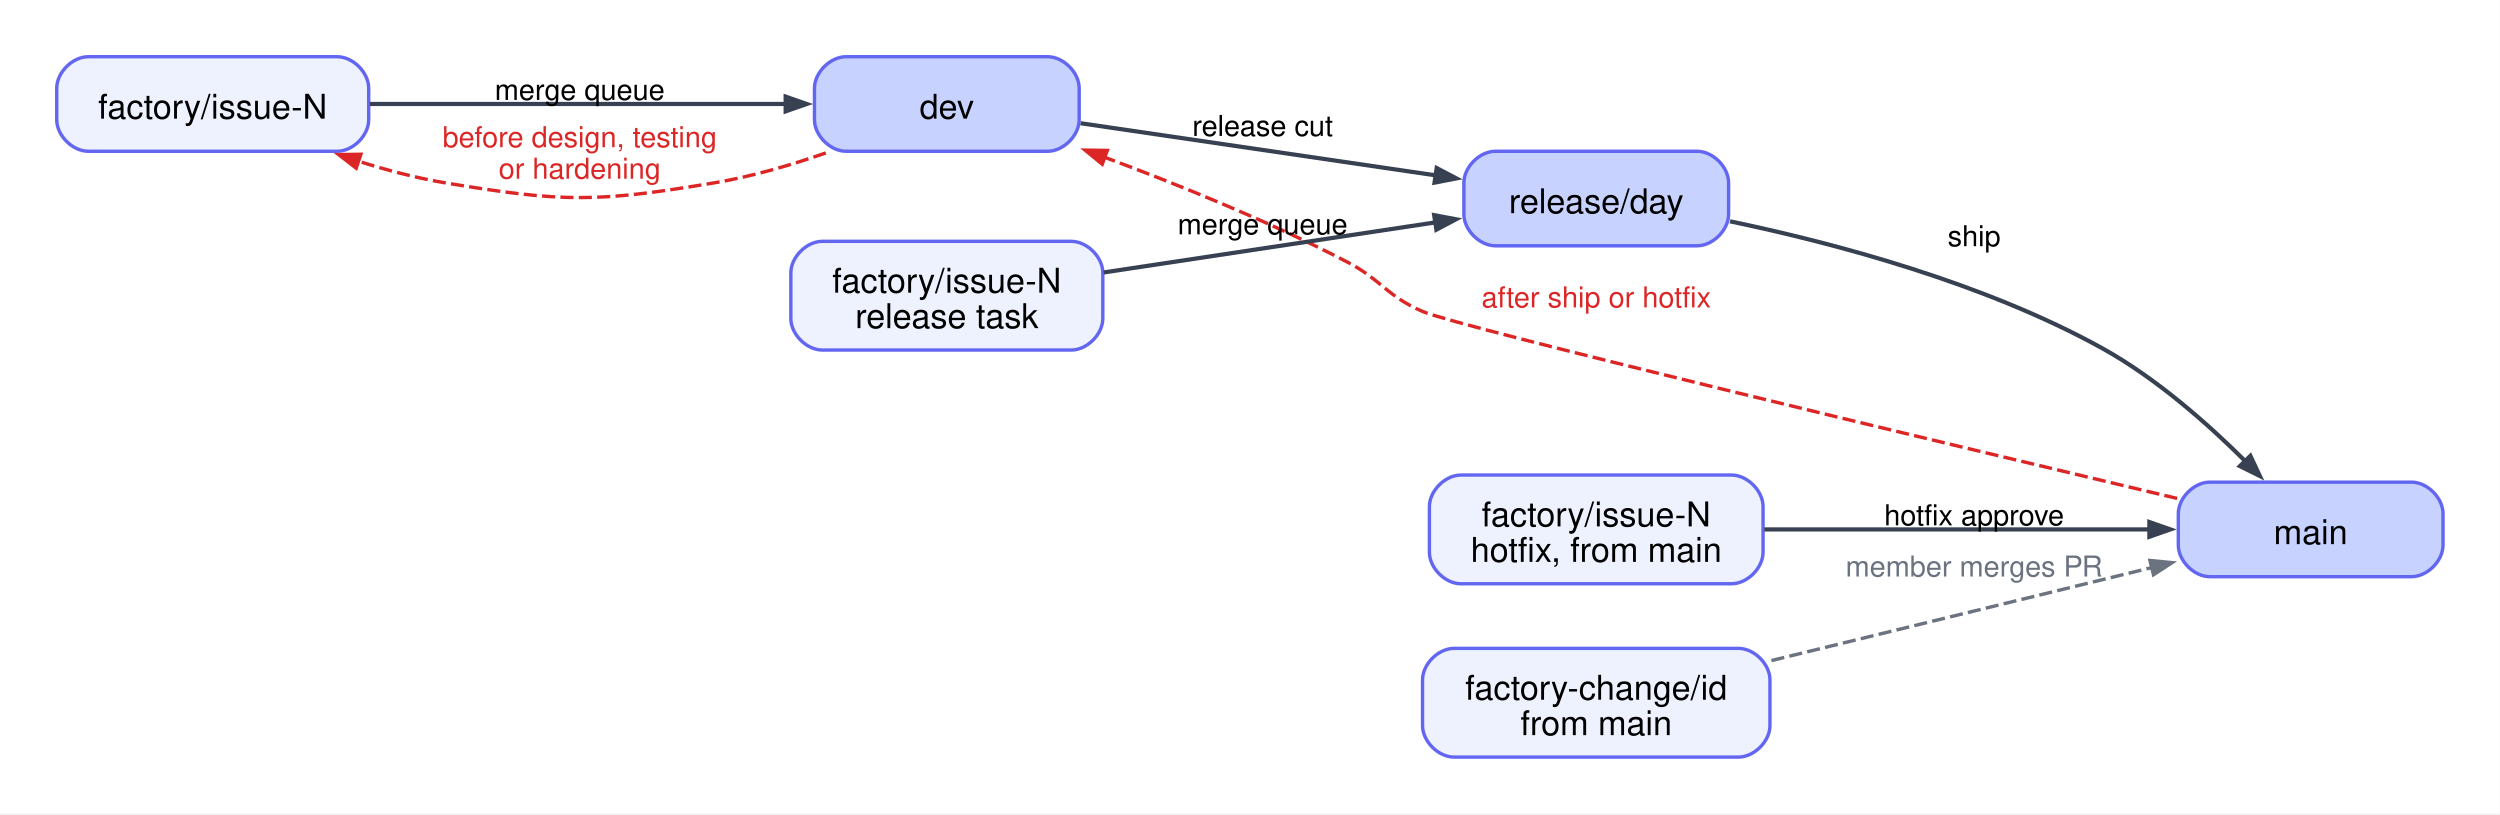
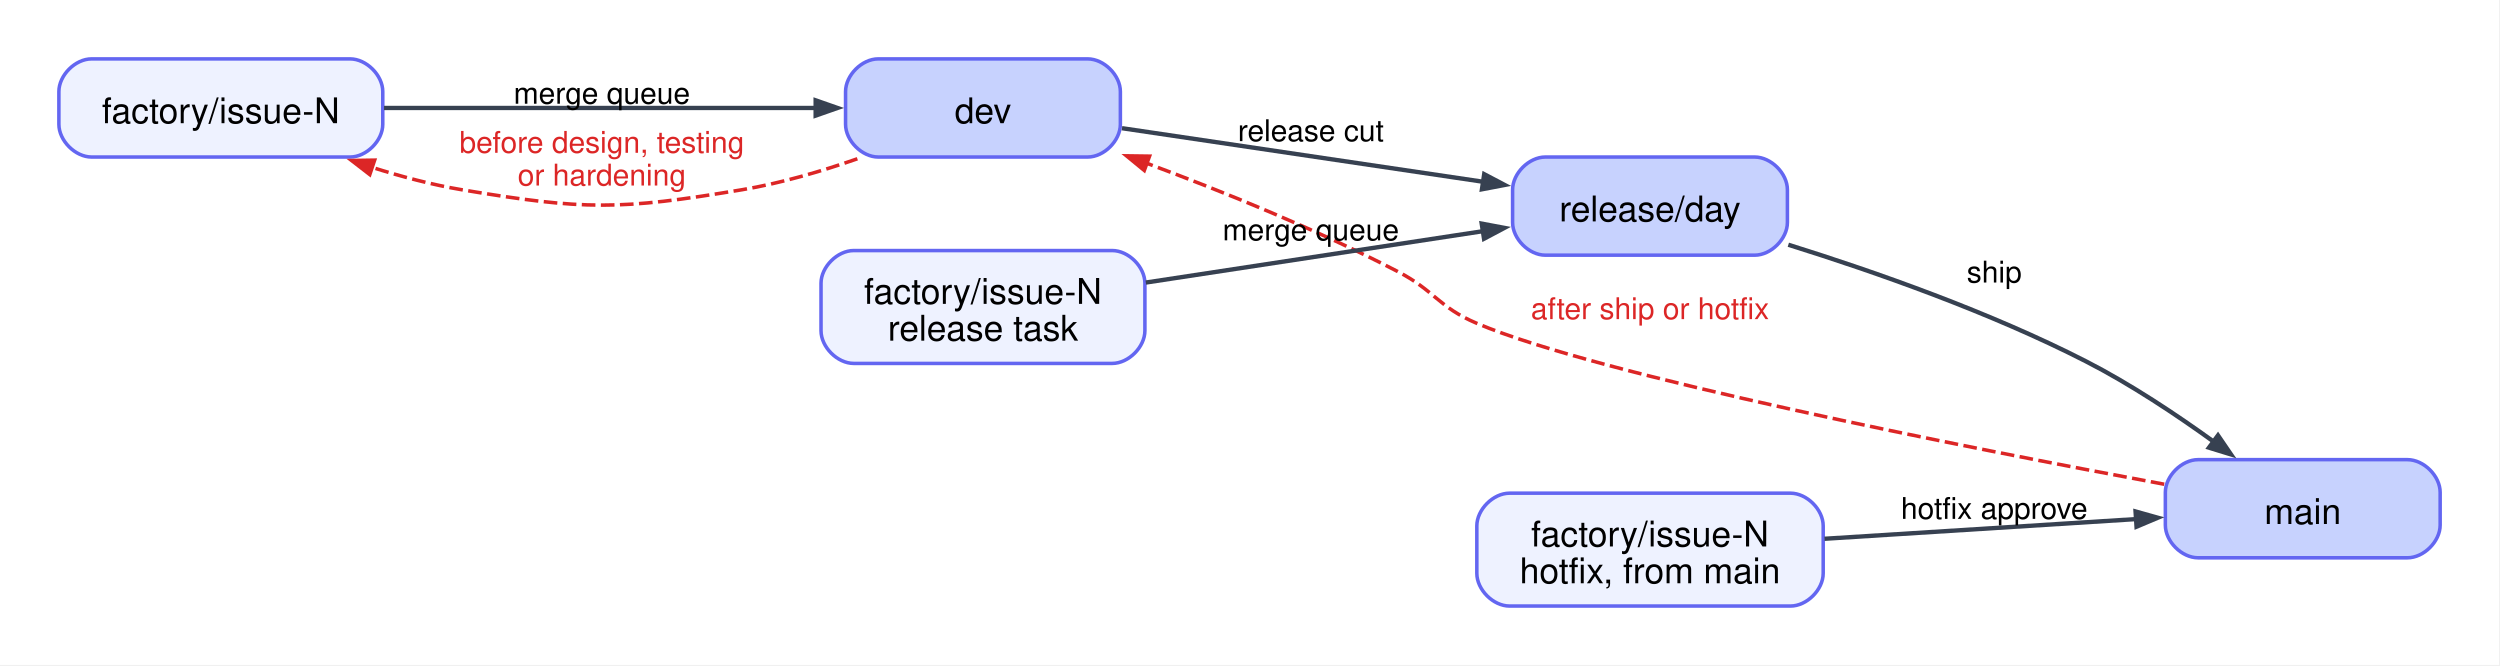
- <svg xmlns="http://www.w3.org/2000/svg" width="952pt" height="310pt" viewBox="0.00 0.00 952.00 310.00">
-   <g id="graph0" class="graph" transform="scale(1 1) rotate(0) translate(21.6 288.3)">
-     <polygon fill="white" stroke="none" points="-21.6,21.6 -21.6,-288.3 930.3,-288.3 930.3,21.6 -21.6,21.6" />
+ <svg xmlns="http://www.w3.org/2000/svg" width="917pt" height="244pt" viewBox="0.00 0.00 917.00 244.00">
+   <g id="graph0" class="graph" transform="scale(1 1) rotate(0) translate(21.6 222.3)">
+     <polygon fill="white" stroke="none" points="-21.6,21.6 -21.6,-222.3 895.05,-222.3 895.05,21.6 -21.6,21.6" />
    <g id="node1" class="node">
-       <path fill="#eef2ff" stroke="#6366f1" stroke-width="1.3" d="M106.8,-266.7C106.8,-266.7 12,-266.7 12,-266.7 6,-266.7 0,-260.7 0,-254.7 0,-254.7 0,-242.7 0,-242.7 0,-236.7 6,-230.7 12,-230.7 12,-230.7 106.8,-230.7 106.8,-230.7 112.8,-230.7 118.8,-236.7 118.8,-242.7 118.8,-242.7 118.8,-254.7 118.8,-254.7 118.8,-260.7 112.8,-266.7 106.8,-266.7" />
-       <text xml:space="preserve" text-anchor="middle" x="59.4" y="-243.1" font-family="Helvetica,sans-Serif" font-size="13.00">factory/issue-N</text>
+       <path fill="#eef2ff" stroke="#6366f1" stroke-width="1.3" d="M106.8,-200.7C106.8,-200.7 12,-200.7 12,-200.7 6,-200.7 0,-194.7 0,-188.7 0,-188.7 0,-176.7 0,-176.7 0,-170.7 6,-164.7 12,-164.7 12,-164.7 106.8,-164.7 106.8,-164.7 112.8,-164.7 118.8,-170.7 118.8,-176.7 118.8,-176.7 118.8,-188.7 118.8,-188.7 118.8,-194.7 112.8,-200.7 106.8,-200.7" />
+       <text xml:space="preserve" text-anchor="middle" x="59.4" y="-177.1" font-family="Helvetica,sans-Serif" font-size="13.00">factory/issue-N</text>
    </g>
    <g id="node2" class="node">
-       <path fill="#c7d2fe" stroke="#6366f1" stroke-width="1.3" d="M377.35,-266.7C377.35,-266.7 300.55,-266.7 300.55,-266.7 294.55,-266.7 288.55,-260.7 288.55,-254.7 288.55,-254.7 288.55,-242.7 288.55,-242.7 288.55,-236.7 294.55,-230.7 300.55,-230.7 300.55,-230.7 377.35,-230.7 377.35,-230.7 383.35,-230.7 389.35,-236.7 389.35,-242.7 389.35,-242.7 389.35,-254.7 389.35,-254.7 389.35,-260.7 383.35,-266.7 377.35,-266.7" />
-       <text xml:space="preserve" text-anchor="middle" x="338.95" y="-243.1" font-family="Helvetica,sans-Serif" font-size="13.00">dev</text>
+       <path fill="#c7d2fe" stroke="#6366f1" stroke-width="1.3" d="M377.35,-200.7C377.35,-200.7 300.55,-200.7 300.55,-200.7 294.55,-200.7 288.55,-194.7 288.55,-188.7 288.55,-188.7 288.55,-176.7 288.55,-176.7 288.55,-170.7 294.55,-164.7 300.55,-164.7 300.55,-164.7 377.35,-164.7 377.35,-164.7 383.35,-164.7 389.35,-170.7 389.35,-176.7 389.35,-176.7 389.35,-188.7 389.35,-188.7 389.35,-194.7 383.35,-200.7 377.35,-200.7" />
+       <text xml:space="preserve" text-anchor="middle" x="338.95" y="-177.1" font-family="Helvetica,sans-Serif" font-size="13.00">dev</text>
    </g>
    <g id="edge1" class="edge">
-       <path fill="none" stroke="#374151" stroke-width="1.6" d="M119.26,-248.7C165.86,-248.7 230.7,-248.7 277.67,-248.7" />
-       <polygon fill="#374151" stroke="#374151" stroke-width="1.6" points="277.58,-251.5 285.58,-248.7 277.58,-245.9 277.58,-251.5" />
-       <text xml:space="preserve" text-anchor="middle" x="199.17" y="-250.25" font-family="Helvetica,sans-Serif" font-size="11.00">merge queue</text>
+       <path fill="none" stroke="#374151" stroke-width="1.6" d="M119.26,-182.7C165.86,-182.7 230.7,-182.7 277.67,-182.7" />
+       <polygon fill="#374151" stroke="#374151" stroke-width="1.6" points="277.58,-185.5 285.58,-182.7 277.58,-179.9 277.58,-185.5" />
+       <text xml:space="preserve" text-anchor="middle" x="199.17" y="-184.25" font-family="Helvetica,sans-Serif" font-size="11.00">merge queue</text>
    </g>
    <g id="edge7" class="edge">
-       <path fill="none" stroke="#dc2626" stroke-width="1.3" stroke-dasharray="5,2" d="M292.88,-230.06C279.49,-225.39 264.63,-221.05 250.55,-218.7 205.51,-211.18 192.84,-211.18 147.8,-218.7 136.91,-220.52 125.55,-223.53 114.77,-226.95" />
-       <polygon fill="#dc2626" stroke="#dc2626" stroke-width="1.3" points="114.04,-224.25 107.34,-229.43 115.82,-229.56 114.04,-224.25" />
-       <text xml:space="preserve" text-anchor="middle" x="199.17" y="-232.25" font-family="Helvetica,sans-Serif" font-size="11.00" fill="#dc2626">before design, testing</text>
-       <text xml:space="preserve" text-anchor="middle" x="199.17" y="-220.25" font-family="Helvetica,sans-Serif" font-size="11.00" fill="#dc2626">or hardening</text>
+       <path fill="none" stroke="#dc2626" stroke-width="1.3" stroke-dasharray="5,2" d="M292.88,-164.06C279.49,-159.39 264.63,-155.05 250.55,-152.7 205.51,-145.18 192.84,-145.18 147.8,-152.7 136.91,-154.52 125.55,-157.53 114.77,-160.95" />
+       <polygon fill="#dc2626" stroke="#dc2626" stroke-width="1.3" points="114.04,-158.25 107.34,-163.43 115.82,-163.56 114.04,-158.25" />
+       <text xml:space="preserve" text-anchor="middle" x="199.17" y="-166.25" font-family="Helvetica,sans-Serif" font-size="11.00" fill="#dc2626">before design, testing</text>
+       <text xml:space="preserve" text-anchor="middle" x="199.17" y="-154.25" font-family="Helvetica,sans-Serif" font-size="11.00" fill="#dc2626">or hardening</text>
    </g>
    <g id="node3" class="node">
-       <path fill="#c7d2fe" stroke="#6366f1" stroke-width="1.3" d="M624.65,-230.7C624.65,-230.7 547.85,-230.7 547.85,-230.7 541.85,-230.7 535.85,-224.7 535.85,-218.7 535.85,-218.7 535.85,-206.7 535.85,-206.7 535.85,-200.7 541.85,-194.7 547.85,-194.7 547.85,-194.7 624.65,-194.7 624.65,-194.7 630.65,-194.7 636.65,-200.7 636.65,-206.7 636.65,-206.7 636.65,-218.7 636.65,-218.7 636.65,-224.7 630.65,-230.7 624.65,-230.7" />
-       <text xml:space="preserve" text-anchor="middle" x="586.25" y="-207.1" font-family="Helvetica,sans-Serif" font-size="13.00">release/day</text>
+       <path fill="#c7d2fe" stroke="#6366f1" stroke-width="1.3" d="M622.02,-164.7C622.02,-164.7 545.22,-164.7 545.22,-164.7 539.22,-164.7 533.22,-158.7 533.22,-152.7 533.22,-152.7 533.22,-140.7 533.22,-140.7 533.22,-134.7 539.22,-128.7 545.22,-128.7 545.22,-128.7 622.02,-128.7 622.02,-128.7 628.02,-128.7 634.02,-134.7 634.02,-140.7 634.02,-140.7 634.02,-152.7 634.02,-152.7 634.02,-158.7 628.02,-164.7 622.02,-164.7" />
+       <text xml:space="preserve" text-anchor="middle" x="583.62" y="-141.1" font-family="Helvetica,sans-Serif" font-size="13.00">release/day</text>
    </g>
    <g id="edge2" class="edge">
-       <path fill="none" stroke="#374151" stroke-width="1.6" d="M389.89,-241.37C429.01,-235.63 483.6,-227.62 525.12,-221.52" />
-       <polygon fill="#374151" stroke="#374151" stroke-width="1.6" points="525.48,-224.3 532.99,-220.37 524.67,-218.76 525.48,-224.3" />
-       <text xml:space="preserve" text-anchor="middle" x="459.22" y="-236.53" font-family="Helvetica,sans-Serif" font-size="11.00">release cut</text>
+       <path fill="none" stroke="#374151" stroke-width="1.6" d="M389.94,-175.28C428.44,-169.57 481.8,-161.66 522.61,-155.6" />
+       <polygon fill="#374151" stroke="#374151" stroke-width="1.6" points="522.8,-158.41 530.31,-154.46 521.98,-152.87 522.8,-158.41" />
+       <text xml:space="preserve" text-anchor="middle" x="459.22" y="-170.53" font-family="Helvetica,sans-Serif" font-size="11.00">release cut</text>
    </g>
    <g id="node4" class="node">
-       <path fill="#c7d2fe" stroke="#6366f1" stroke-width="1.3" d="M896.7,-104.7C896.7,-104.7 819.9,-104.7 819.9,-104.7 813.9,-104.7 807.9,-98.7 807.9,-92.7 807.9,-92.7 807.9,-80.7 807.9,-80.7 807.9,-74.7 813.9,-68.7 819.9,-68.7 819.9,-68.7 896.7,-68.7 896.7,-68.7 902.7,-68.7 908.7,-74.7 908.7,-80.7 908.7,-80.7 908.7,-92.7 908.7,-92.7 908.7,-98.7 902.7,-104.7 896.7,-104.7" />
-       <text xml:space="preserve" text-anchor="middle" x="858.3" y="-81.1" font-family="Helvetica,sans-Serif" font-size="13.00">main</text>
+       <path fill="#c7d2fe" stroke="#6366f1" stroke-width="1.3" d="M861.45,-53.7C861.45,-53.7 784.65,-53.7 784.65,-53.7 778.65,-53.7 772.65,-47.7 772.65,-41.7 772.65,-41.7 772.65,-29.7 772.65,-29.7 772.65,-23.7 778.65,-17.7 784.65,-17.7 784.65,-17.7 861.45,-17.7 861.45,-17.7 867.45,-17.7 873.45,-23.7 873.45,-29.7 873.45,-29.7 873.45,-41.7 873.45,-41.7 873.45,-47.7 867.45,-53.7 861.45,-53.7" />
+       <text xml:space="preserve" text-anchor="middle" x="823.05" y="-30.1" font-family="Helvetica,sans-Serif" font-size="13.00">main</text>
    </g>
    <g id="edge3" class="edge">
-       <path fill="none" stroke="#374151" stroke-width="1.6" d="M637.2,-204.02C677.3,-195.64 734.1,-180.49 778.9,-155.7 799.3,-144.41 818.99,-127.06 833.53,-112.57" />
-       <polygon fill="#374151" stroke="#374151" stroke-width="1.6" points="835.35,-114.72 838.95,-107.04 831.35,-110.8 835.35,-114.72" />
-       <text xml:space="preserve" text-anchor="middle" x="730.15" y="-194.54" font-family="Helvetica,sans-Serif" font-size="11.00">ship</text>
+       <path fill="none" stroke="#374151" stroke-width="1.6" d="M634.36,-132.53C666.43,-122.51 708.55,-107.69 743.65,-89.7 759.85,-81.4 776.62,-70.24 790.48,-60.23" />
+       <polygon fill="#374151" stroke="#374151" stroke-width="1.6" points="791.96,-62.61 796.74,-55.61 788.64,-58.1 791.96,-62.61" />
+       <text xml:space="preserve" text-anchor="middle" x="709.9" y="-118.67" font-family="Helvetica,sans-Serif" font-size="11.00">ship</text>
    </g>
    <g id="edge6" class="edge">
-       <path fill="none" stroke="#dc2626" stroke-width="1.3" stroke-dasharray="5,2" d="M807.45,-98.5C716.89,-120.01 533.38,-163.92 520.1,-169.7 505.97,-175.85 504.78,-181.6 491.1,-188.7 461.59,-204.02 427.25,-217.94 398.77,-228.51" />
-       <polygon fill="#dc2626" stroke="#dc2626" stroke-width="1.3" points="398.13,-225.76 391.58,-231.14 400.06,-231.02 398.13,-225.76" />
-       <text xml:space="preserve" text-anchor="middle" x="586.25" y="-171.25" font-family="Helvetica,sans-Serif" font-size="11.00" fill="#dc2626">after ship or hotfix</text>
+       <path fill="none" stroke="#dc2626" stroke-width="1.3" stroke-dasharray="5,2" d="M772.23,-44.68C698.74,-58.3 565.12,-84.62 520.1,-103.7 505.91,-109.71 504.78,-115.6 491.1,-122.7 461.59,-138.02 427.25,-151.94 398.77,-162.51" />
+       <polygon fill="#dc2626" stroke="#dc2626" stroke-width="1.3" points="398.13,-159.76 391.58,-165.14 400.06,-165.02 398.13,-159.76" />
+       <text xml:space="preserve" text-anchor="middle" x="583.62" y="-105.25" font-family="Helvetica,sans-Serif" font-size="11.00" fill="#dc2626">after ship or hotfix</text>
    </g>
    <g id="node5" class="node">
-       <path fill="#eef2ff" stroke="#6366f1" stroke-width="1.3" d="M386.35,-196.4C386.35,-196.4 291.55,-196.4 291.55,-196.4 285.55,-196.4 279.55,-190.4 279.55,-184.4 279.55,-184.4 279.55,-167 279.55,-167 279.55,-161 285.55,-155 291.55,-155 291.55,-155 386.35,-155 386.35,-155 392.35,-155 398.35,-161 398.35,-167 398.35,-167 398.35,-184.4 398.35,-184.4 398.35,-190.4 392.35,-196.4 386.35,-196.4" />
-       <text xml:space="preserve" text-anchor="middle" x="338.95" y="-176.85" font-family="Helvetica,sans-Serif" font-size="13.00">factory/issue-N</text>
-       <text xml:space="preserve" text-anchor="middle" x="338.95" y="-163.35" font-family="Helvetica,sans-Serif" font-size="13.00">release task</text>
+       <path fill="#eef2ff" stroke="#6366f1" stroke-width="1.3" d="M386.35,-130.4C386.35,-130.4 291.55,-130.4 291.55,-130.4 285.55,-130.4 279.55,-124.4 279.55,-118.4 279.55,-118.4 279.55,-101 279.55,-101 279.55,-95 285.55,-89 291.55,-89 291.55,-89 386.35,-89 386.35,-89 392.35,-89 398.35,-95 398.35,-101 398.35,-101 398.35,-118.4 398.35,-118.4 398.35,-124.4 392.35,-130.4 386.35,-130.4" />
+       <text xml:space="preserve" text-anchor="middle" x="338.95" y="-110.85" font-family="Helvetica,sans-Serif" font-size="13.00">factory/issue-N</text>
+       <text xml:space="preserve" text-anchor="middle" x="338.95" y="-97.35" font-family="Helvetica,sans-Serif" font-size="13.00">release task</text>
    </g>
    <g id="edge4" class="edge">
-       <path fill="none" stroke="#374151" stroke-width="1.6" d="M398.71,-184.56C436.96,-190.33 486.72,-197.84 525.22,-203.65" />
-       <polygon fill="#374151" stroke="#374151" stroke-width="1.6" points="524.53,-206.37 532.86,-204.8 525.37,-200.84 524.53,-206.37" />
-       <text xml:space="preserve" text-anchor="middle" x="459.22" y="-199.06" font-family="Helvetica,sans-Serif" font-size="11.00">merge queue</text>
+       <path fill="none" stroke="#374151" stroke-width="1.6" d="M398.69,-118.66C436.29,-124.39 484.94,-131.81 522.76,-137.57" />
+       <polygon fill="#374151" stroke="#374151" stroke-width="1.6" points="521.89,-140.27 530.22,-138.71 522.74,-134.74 521.89,-140.27" />
+       <text xml:space="preserve" text-anchor="middle" x="459.22" y="-134.15" font-family="Helvetica,sans-Serif" font-size="11.00">merge queue</text>
    </g>
    <g id="node6" class="node">
-       <path fill="#eef2ff" stroke="#6366f1" stroke-width="1.3" d="M637.77,-107.4C637.77,-107.4 534.72,-107.4 534.72,-107.4 528.72,-107.4 522.72,-101.4 522.72,-95.4 522.72,-95.4 522.72,-78 522.72,-78 522.72,-72 528.72,-66 534.72,-66 534.72,-66 637.77,-66 637.77,-66 643.77,-66 649.77,-72 649.77,-78 649.77,-78 649.77,-95.4 649.77,-95.4 649.77,-101.4 643.77,-107.4 637.77,-107.4" />
-       <text xml:space="preserve" text-anchor="middle" x="586.25" y="-87.85" font-family="Helvetica,sans-Serif" font-size="13.00">factory/issue-N</text>
-       <text xml:space="preserve" text-anchor="middle" x="586.25" y="-74.35" font-family="Helvetica,sans-Serif" font-size="13.00">hotfix, from main</text>
+       <path fill="#eef2ff" stroke="#6366f1" stroke-width="1.3" d="M635.15,-41.4C635.15,-41.4 532.1,-41.4 532.1,-41.4 526.1,-41.4 520.1,-35.4 520.1,-29.4 520.1,-29.4 520.1,-12 520.1,-12 520.1,-6 526.1,0 532.1,0 532.1,0 635.15,0 635.15,0 641.15,0 647.15,-6 647.15,-12 647.15,-12 647.15,-29.4 647.15,-29.4 647.15,-35.4 641.15,-41.4 635.15,-41.4" />
+       <text xml:space="preserve" text-anchor="middle" x="583.62" y="-21.85" font-family="Helvetica,sans-Serif" font-size="13.00">factory/issue-N</text>
+       <text xml:space="preserve" text-anchor="middle" x="583.62" y="-8.35" font-family="Helvetica,sans-Serif" font-size="13.00">hotfix, from main</text>
    </g>
    <g id="edge5" class="edge">
-       <path fill="none" stroke="#374151" stroke-width="1.6" d="M650.22,-86.7C694.52,-86.7 753.45,-86.7 797.11,-86.7" />
-       <polygon fill="#374151" stroke="#374151" stroke-width="1.6" points="796.88,-89.5 804.88,-86.7 796.88,-83.9 796.88,-89.5" />
-       <text xml:space="preserve" text-anchor="middle" x="730.15" y="-88.25" font-family="Helvetica,sans-Serif" font-size="11.00">hotfix approve</text>
-     </g>
-     <g id="node7" class="node">
-       <path fill="#eef2ff" stroke="#6366f1" stroke-width="1.3" d="M640.4,-41.4C640.4,-41.4 532.1,-41.4 532.1,-41.4 526.1,-41.4 520.1,-35.4 520.1,-29.4 520.1,-29.4 520.1,-12 520.1,-12 520.1,-6 526.1,0 532.1,0 532.1,0 640.4,0 640.4,0 646.4,0 652.4,-6 652.4,-12 652.4,-12 652.4,-29.4 652.4,-29.4 652.4,-35.4 646.4,-41.4 640.4,-41.4" />
-       <text xml:space="preserve" text-anchor="middle" x="586.25" y="-21.85" font-family="Helvetica,sans-Serif" font-size="13.00">factory-change/id</text>
-       <text xml:space="preserve" text-anchor="middle" x="586.25" y="-8.35" font-family="Helvetica,sans-Serif" font-size="13.00">from main</text>
-     </g>
-     <g id="edge8" class="edge">
-       <path fill="none" stroke="#6b7280" stroke-width="1.3" stroke-dasharray="5,2" d="M652.97,-36.76C697.24,-47.58 755.14,-61.73 798,-72.21" />
-       <polygon fill="#6b7280" stroke="#6b7280" stroke-width="1.3" points="797.11,-74.87 805.55,-74.05 798.44,-69.43 797.11,-74.87" />
-       <text xml:space="preserve" text-anchor="middle" x="730.15" y="-68.75" font-family="Helvetica,sans-Serif" font-size="11.00" fill="#6b7280">member merges PR</text>
+       <path fill="none" stroke="#374151" stroke-width="1.6" d="M647.63,-24.68C683.14,-26.92 727.25,-29.71 762.23,-31.92" />
+       <polygon fill="#374151" stroke="#374151" stroke-width="1.6" points="761.72,-34.69 769.88,-32.4 762.08,-29.11 761.72,-34.69" />
+       <text xml:space="preserve" text-anchor="middle" x="709.9" y="-31.97" font-family="Helvetica,sans-Serif" font-size="11.00">hotfix approve</text>
    </g>
  </g>
</svg>
